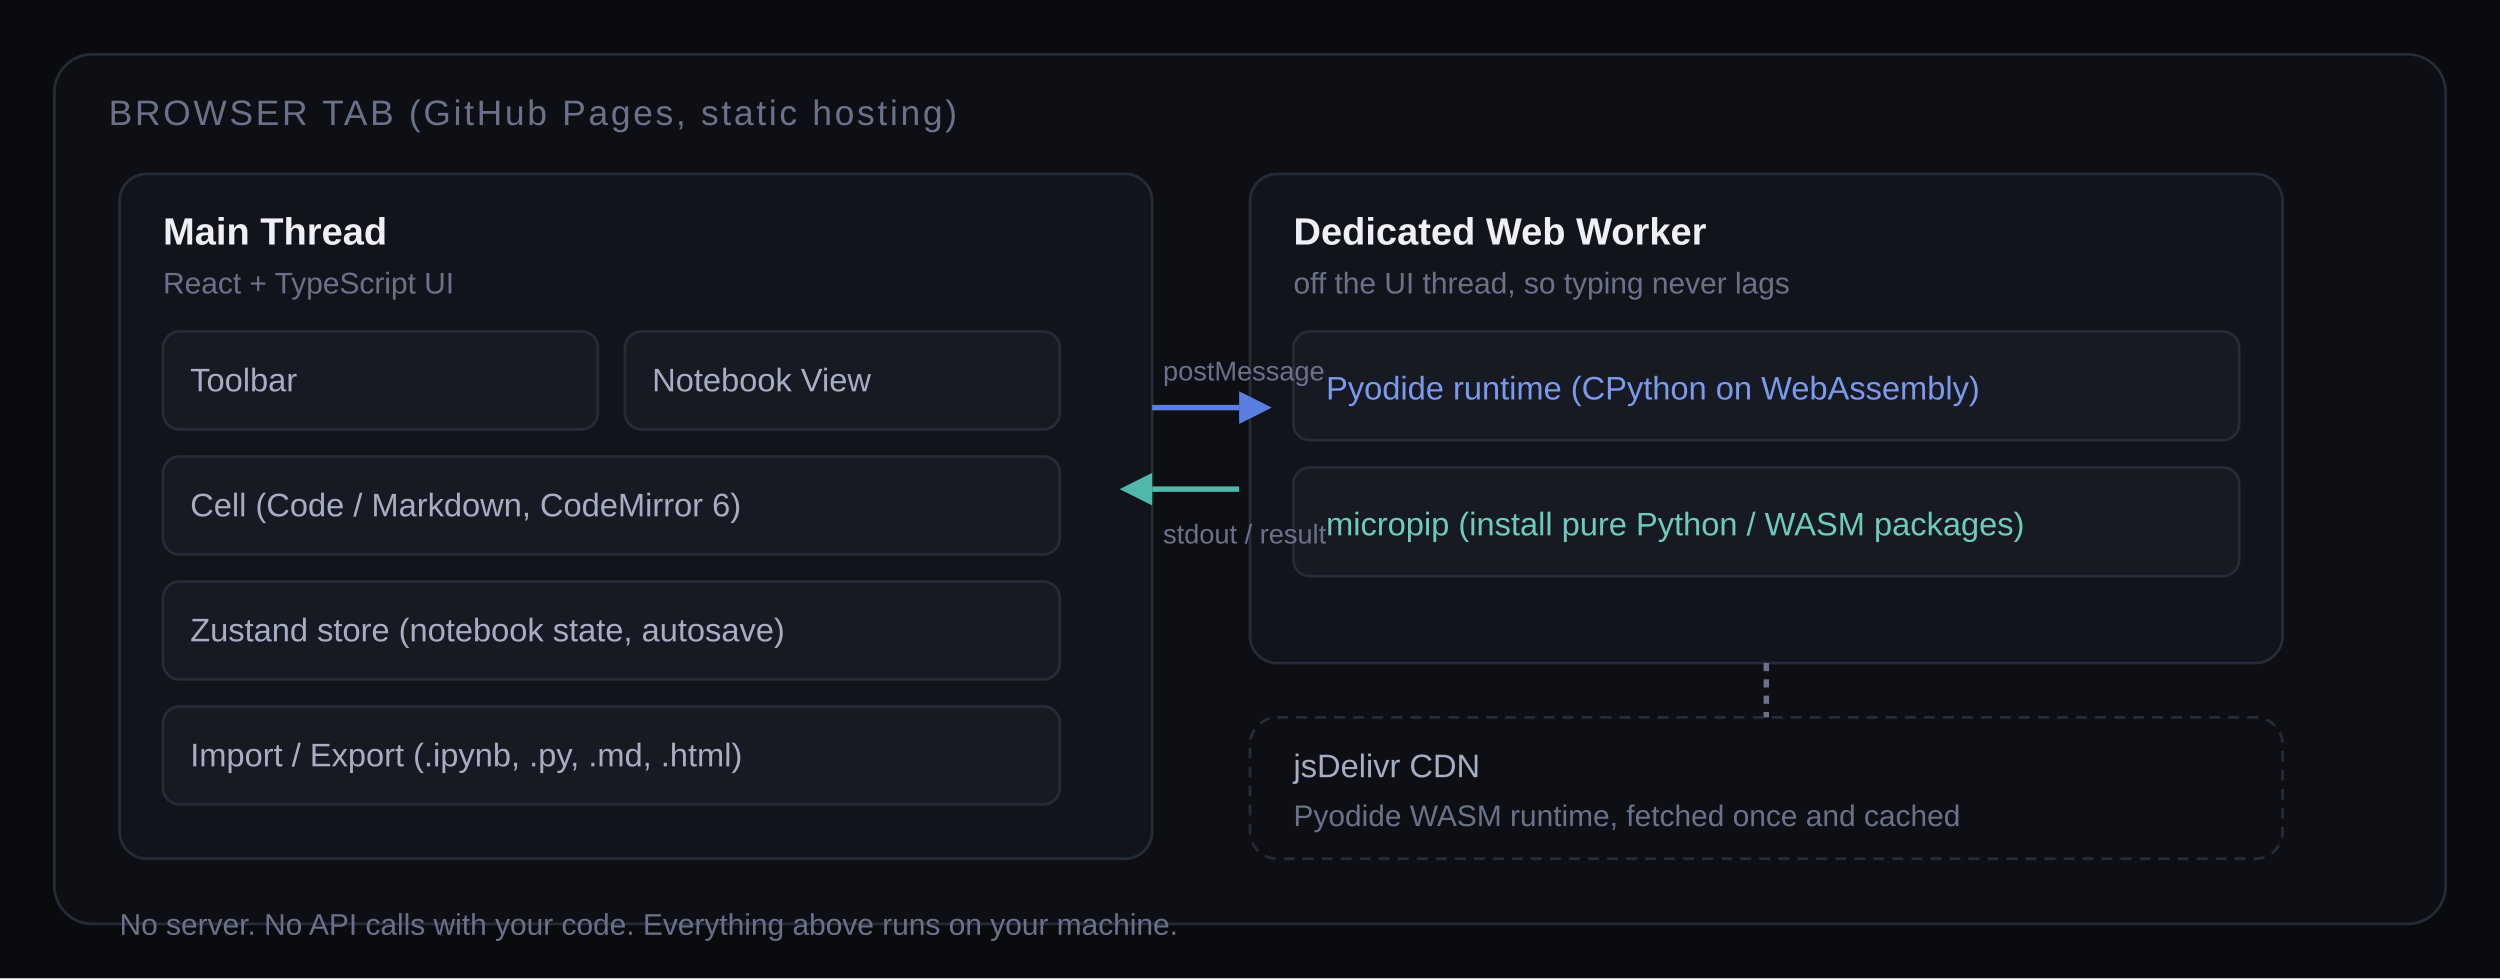
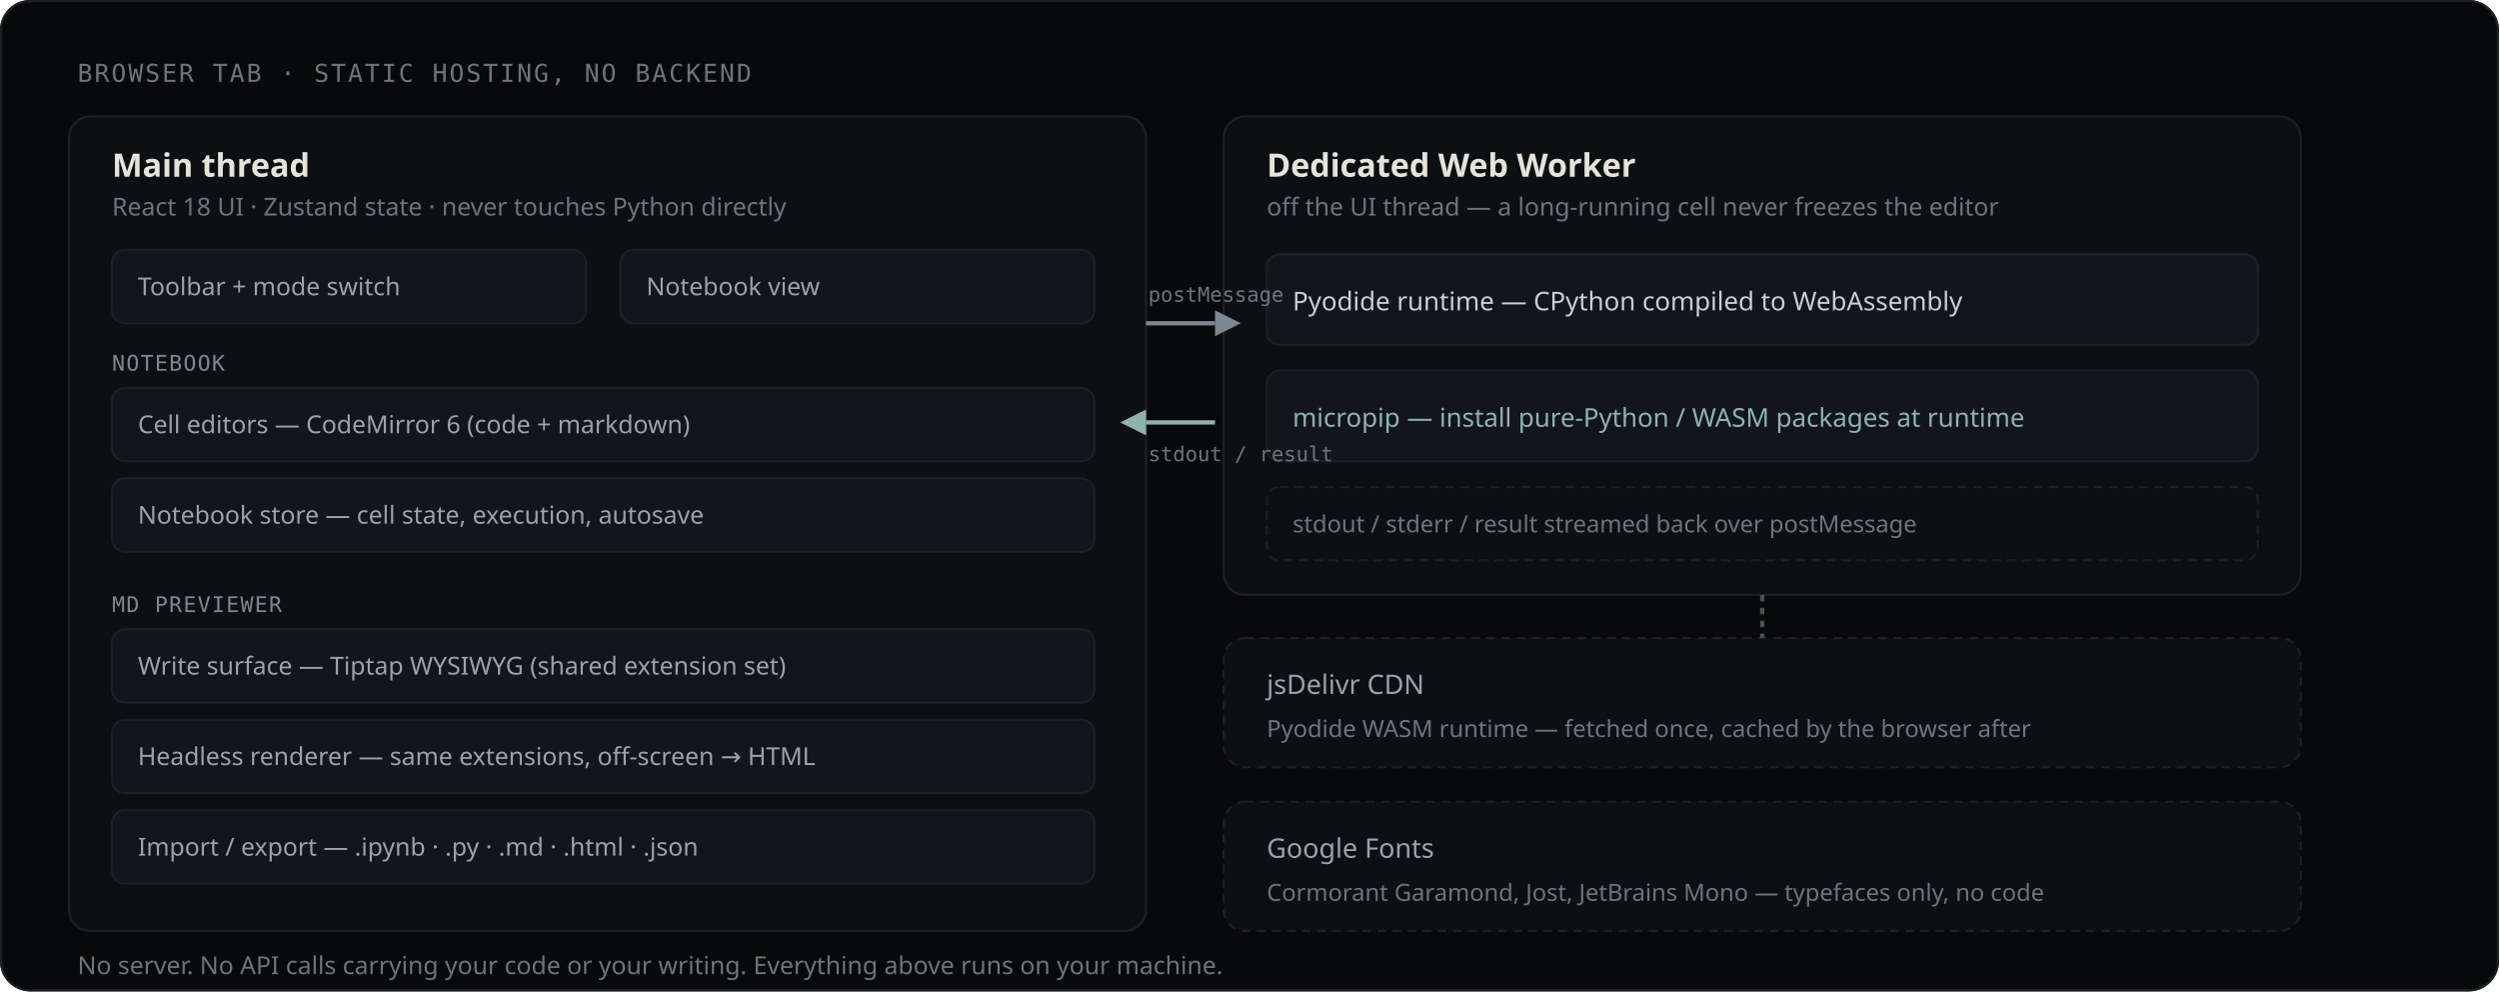
- <svg xmlns="http://www.w3.org/2000/svg" width="920" height="360" viewBox="0 0 920 360" fill="none" font-family="Arial, sans-serif">
-   <rect width="920" height="360" fill="#0a0b0f" />
-   <rect x="20" y="20" width="880" height="320" rx="14" fill="#0d0f14" stroke="#262b38" />
-   <text x="40" y="46" font-size="13" fill="#6b7288" letter-spacing="1">BROWSER TAB (GitHub Pages, static hosting)</text>
-   <rect x="44" y="64" width="380" height="252" rx="10" fill="#12141b" stroke="#262b38" />
-   <text x="60" y="90" font-size="14" font-weight="700" fill="#eef0f5">Main Thread</text>
-   <text x="60" y="108" font-size="11" fill="#6b7288">React + TypeScript UI</text>
-   <rect x="60" y="122" width="160" height="36" rx="6" fill="#171a23" stroke="#262b38" />
-   <text x="70" y="144" font-size="12" fill="#a7aec2">Toolbar</text>
-   <rect x="230" y="122" width="160" height="36" rx="6" fill="#171a23" stroke="#262b38" />
-   <text x="240" y="144" font-size="12" fill="#a7aec2">Notebook View</text>
-   <rect x="60" y="168" width="330" height="36" rx="6" fill="#171a23" stroke="#262b38" />
-   <text x="70" y="190" font-size="12" fill="#a7aec2">Cell (Code / Markdown, CodeMirror 6)</text>
-   <rect x="60" y="214" width="330" height="36" rx="6" fill="#171a23" stroke="#262b38" />
-   <text x="70" y="236" font-size="12" fill="#a7aec2">Zustand store (notebook state, autosave)</text>
-   <rect x="60" y="260" width="330" height="36" rx="6" fill="#171a23" stroke="#262b38" />
-   <text x="70" y="282" font-size="12" fill="#a7aec2">Import / Export (.ipynb, .py, .md, .html)</text>
-   <rect x="460" y="64" width="380" height="180" rx="10" fill="#12141b" stroke="#262b38" />
-   <text x="476" y="90" font-size="14" font-weight="700" fill="#eef0f5">Dedicated Web Worker</text>
-   <text x="476" y="108" font-size="11" fill="#6b7288">off the UI thread, so typing never lags</text>
-   <rect x="476" y="122" width="348" height="40" rx="6" fill="#171a23" stroke="#262b38" />
-   <text x="488" y="147" font-size="12" fill="#7b9aec">Pyodide runtime (CPython on WebAssembly)</text>
-   <rect x="476" y="172" width="348" height="40" rx="6" fill="#171a23" stroke="#262b38" />
-   <text x="488" y="197" font-size="12" fill="#6ecabc">micropip (install pure Python / WASM packages)</text>
-   <line x1="424" y1="150" x2="456" y2="150" stroke="#5B7FE0" stroke-width="2" />
-   <polygon points="456,144 456,156 468,150" fill="#5B7FE0" />
-   <text x="428" y="140" font-size="10" fill="#6b7288">postMessage</text>
-   <line x1="456" y1="180" x2="424" y2="180" stroke="#4FB8A8" stroke-width="2" />
-   <polygon points="424,174 424,186 412,180" fill="#4FB8A8" />
-   <text x="428" y="200" font-size="10" fill="#6b7288">stdout / result</text>
-   <rect x="460" y="264" width="380" height="52" rx="10" fill="#0d0f14" stroke="#262b38" stroke-dasharray="4 3" />
-   <text x="476" y="286" font-size="12" fill="#a7aec2">jsDelivr CDN</text>
-   <text x="476" y="304" font-size="11" fill="#6b7288">Pyodide WASM runtime, fetched once and cached</text>
-   <line x1="650" y1="244" x2="650" y2="264" stroke="#6b7288" stroke-width="2" stroke-dasharray="3 3" />
-   <text x="44" y="344" font-size="11" fill="#6b7288">No server. No API calls with your code. Everything above runs on your machine.</text>
+ <svg xmlns="http://www.w3.org/2000/svg" width="1160" height="460" viewBox="0 0 1160 460" fill="none">
+   <rect width="1160" height="460" rx="14" fill="#08090b" />
+   <rect x="0.5" y="0.5" width="1159" height="459" rx="13.5" stroke="#1c2126" />
+   <text x="36" y="38" font-family="'JetBrains Mono', monospace" font-size="11.5" fill="#6e7579" letter-spacing="0.08em">BROWSER TAB · STATIC HOSTING, NO BACKEND</text>
+   <rect x="32" y="54" width="500" height="378" rx="10" fill="#0d1013" stroke="#1c2126" />
+   <text x="52" y="82" font-family="'Segoe UI', sans-serif" font-size="15" font-weight="600" fill="#e6e3da">Main thread</text>
+   <text x="52" y="100" font-family="'Segoe UI', sans-serif" font-size="11.5" fill="#6e7579">React 18 UI · Zustand state · never touches Python directly</text>
+   <rect x="52" y="116" width="220" height="34" rx="6" fill="#12161a" stroke="#1c2126" />
+   <text x="64" y="137" font-family="'Segoe UI', sans-serif" font-size="11.5" fill="#9aa3a8">Toolbar + mode switch</text>
+   <rect x="288" y="116" width="220" height="34" rx="6" fill="#12161a" stroke="#1c2126" />
+   <text x="300" y="137" font-family="'Segoe UI', sans-serif" font-size="11.5" fill="#9aa3a8">Notebook view</text>
+   <text x="52" y="172" font-family="'JetBrains Mono', monospace" font-size="10" fill="#7c8891" letter-spacing="0.06em">NOTEBOOK</text>
+   <rect x="52" y="180" width="456" height="34" rx="6" fill="#12161a" stroke="#1c2126" />
+   <text x="64" y="201" font-family="'Segoe UI', sans-serif" font-size="11.5" fill="#9aa3a8">Cell editors — CodeMirror 6 (code + markdown)</text>
+   <rect x="52" y="222" width="456" height="34" rx="6" fill="#12161a" stroke="#1c2126" />
+   <text x="64" y="243" font-family="'Segoe UI', sans-serif" font-size="11.5" fill="#9aa3a8">Notebook store — cell state, execution, autosave</text>
+   <text x="52" y="284" font-family="'JetBrains Mono', monospace" font-size="10" fill="#7c8891" letter-spacing="0.06em">MD PREVIEWER</text>
+   <rect x="52" y="292" width="456" height="34" rx="6" fill="#12161a" stroke="#1c2126" />
+   <text x="64" y="313" font-family="'Segoe UI', sans-serif" font-size="11.5" fill="#9aa3a8">Write surface — Tiptap WYSIWYG (shared extension set)</text>
+   <rect x="52" y="334" width="456" height="34" rx="6" fill="#12161a" stroke="#1c2126" />
+   <text x="64" y="355" font-family="'Segoe UI', sans-serif" font-size="11.5" fill="#9aa3a8">Headless renderer — same extensions, off-screen → HTML</text>
+   <rect x="52" y="376" width="456" height="34" rx="6" fill="#12161a" stroke="#1c2126" />
+   <text x="64" y="397" font-family="'Segoe UI', sans-serif" font-size="11.5" fill="#9aa3a8">Import / export — .ipynb · .py · .md · .html · .json</text>
+   <rect x="568" y="54" width="500" height="222" rx="10" fill="#0d1013" stroke="#1c2126" />
+   <text x="588" y="82" font-family="'Segoe UI', sans-serif" font-size="15" font-weight="600" fill="#e6e3da">Dedicated Web Worker</text>
+   <text x="588" y="100" font-family="'Segoe UI', sans-serif" font-size="11.5" fill="#6e7579">off the UI thread — a long-running cell never freezes the editor</text>
+   <rect x="588" y="118" width="460" height="42" rx="6" fill="#12161a" stroke="#1c2126" />
+   <text x="600" y="144" font-family="'Segoe UI', sans-serif" font-size="12" fill="#c9cfd2">Pyodide runtime — CPython compiled to WebAssembly</text>
+   <rect x="588" y="172" width="460" height="42" rx="6" fill="#12161a" stroke="#1c2126" />
+   <text x="600" y="198" font-family="'Segoe UI', sans-serif" font-size="12" fill="#8fb3ac">micropip — install pure-Python / WASM packages at runtime</text>
+   <rect x="588" y="226" width="460" height="34" rx="6" fill="#0d1013" stroke="#1c2126" stroke-dasharray="4 3" />
+   <text x="600" y="247" font-family="'Segoe UI', sans-serif" font-size="11" fill="#6e7579">stdout / stderr / result streamed back over postMessage</text>
+   <line x1="532" y1="150" x2="564" y2="150" stroke="#7c8891" stroke-width="2" />
+   <polygon points="564,144 564,156 576,150" fill="#7c8891" />
+   <text x="533" y="140" font-family="'JetBrains Mono', monospace" font-size="9.5" fill="#6e7579">postMessage</text>
+   <line x1="564" y1="196" x2="532" y2="196" stroke="#8fb3ac" stroke-width="2" />
+   <polygon points="532,190 532,202 520,196" fill="#8fb3ac" />
+   <text x="533" y="214" font-family="'JetBrains Mono', monospace" font-size="9.5" fill="#6e7579">stdout / result</text>
+   <rect x="568" y="296" width="500" height="60" rx="10" fill="#0d1013" stroke="#1c2126" stroke-dasharray="4 3" />
+   <text x="588" y="322" font-family="'Segoe UI', sans-serif" font-size="12.5" fill="#9aa3a8">jsDelivr CDN</text>
+   <text x="588" y="342" font-family="'Segoe UI', sans-serif" font-size="11" fill="#6e7579">Pyodide WASM runtime — fetched once, cached by the browser after</text>
+   <line x1="818" y1="276" x2="818" y2="296" stroke="#4a4f53" stroke-width="2" stroke-dasharray="3 3" />
+   <rect x="568" y="372" width="500" height="60" rx="10" fill="#0d1013" stroke="#1c2126" stroke-dasharray="4 3" />
+   <text x="588" y="398" font-family="'Segoe UI', sans-serif" font-size="12.5" fill="#9aa3a8">Google Fonts</text>
+   <text x="588" y="418" font-family="'Segoe UI', sans-serif" font-size="11" fill="#6e7579">Cormorant Garamond, Jost, JetBrains Mono — typefaces only, no code</text>
+   <text x="36" y="452" font-family="'Segoe UI', sans-serif" font-size="11.5" fill="#6e7579">No server. No API calls carrying your code or your writing. Everything above runs on your machine.</text>
</svg>
